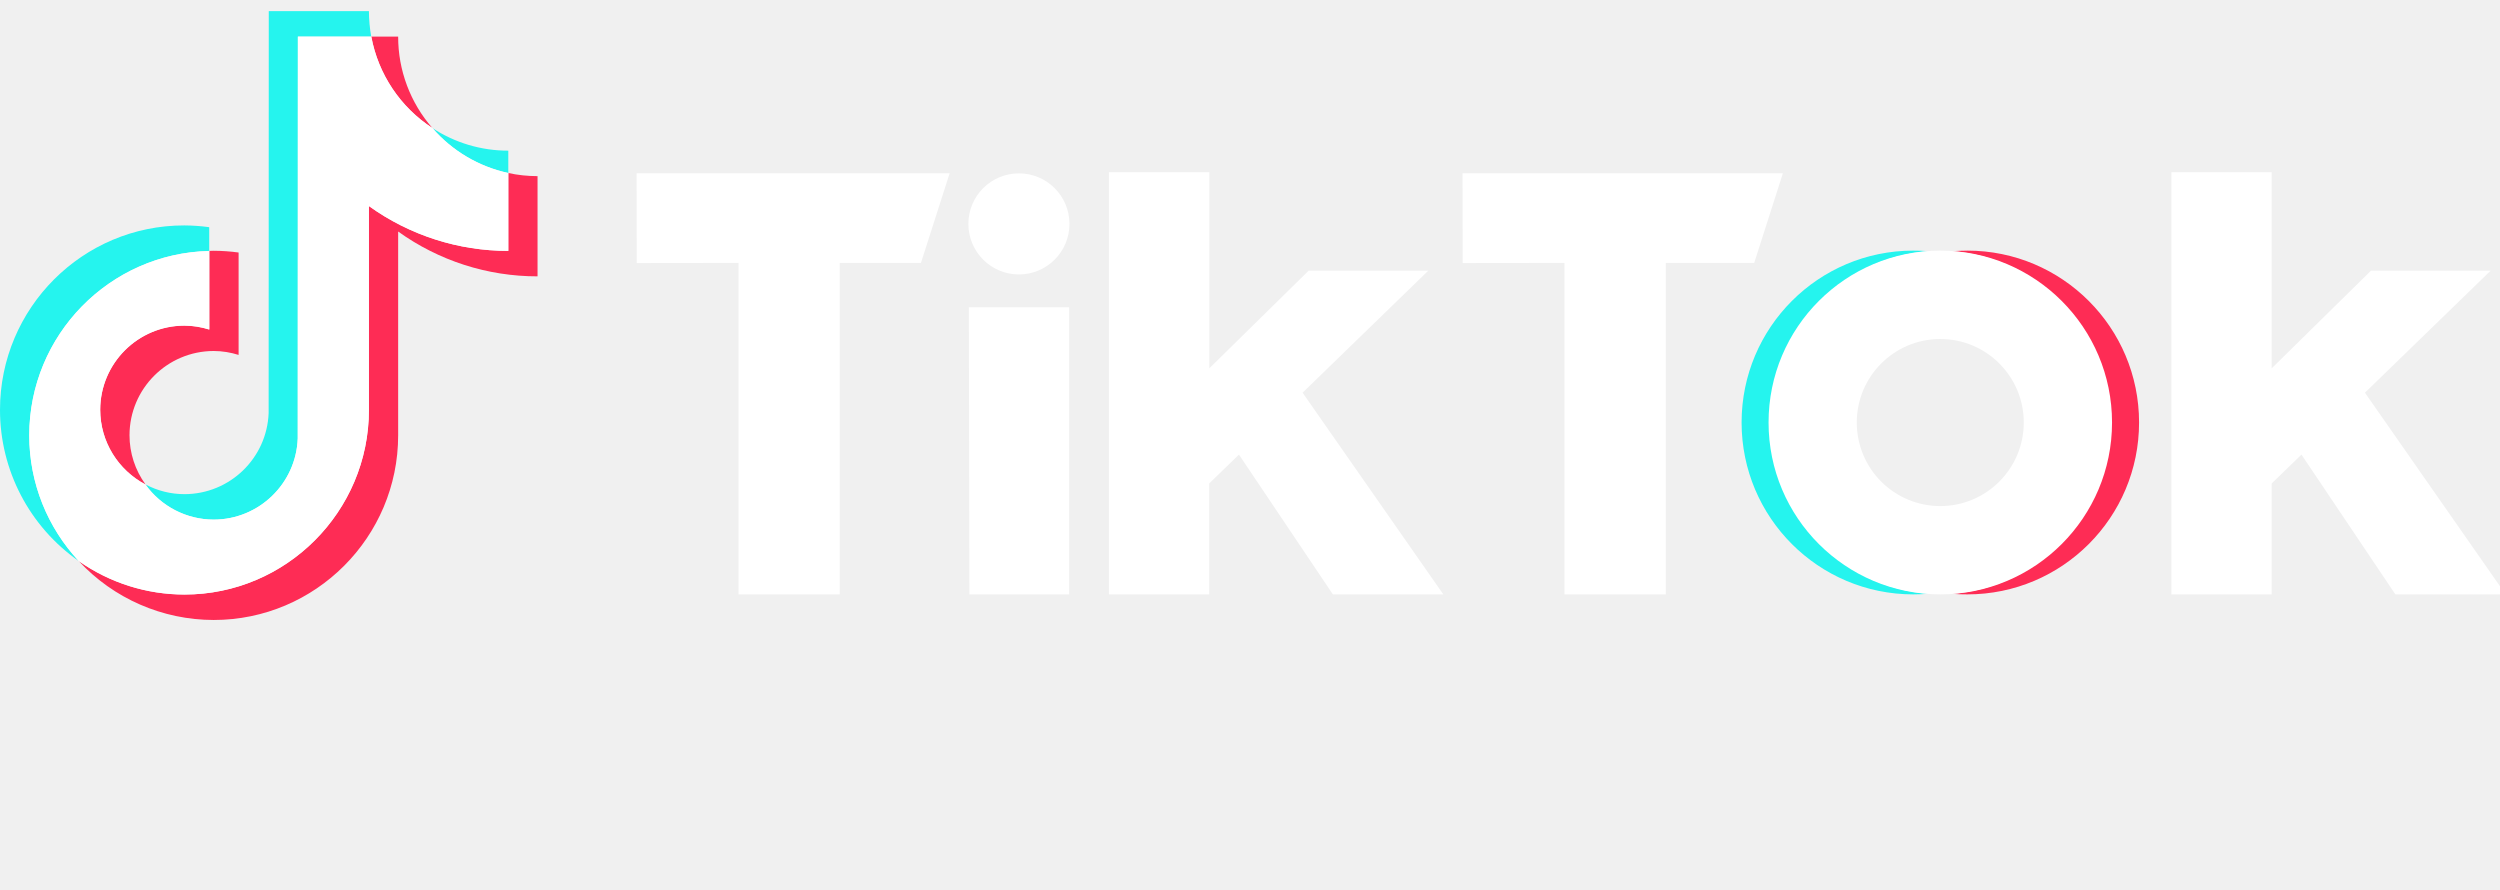
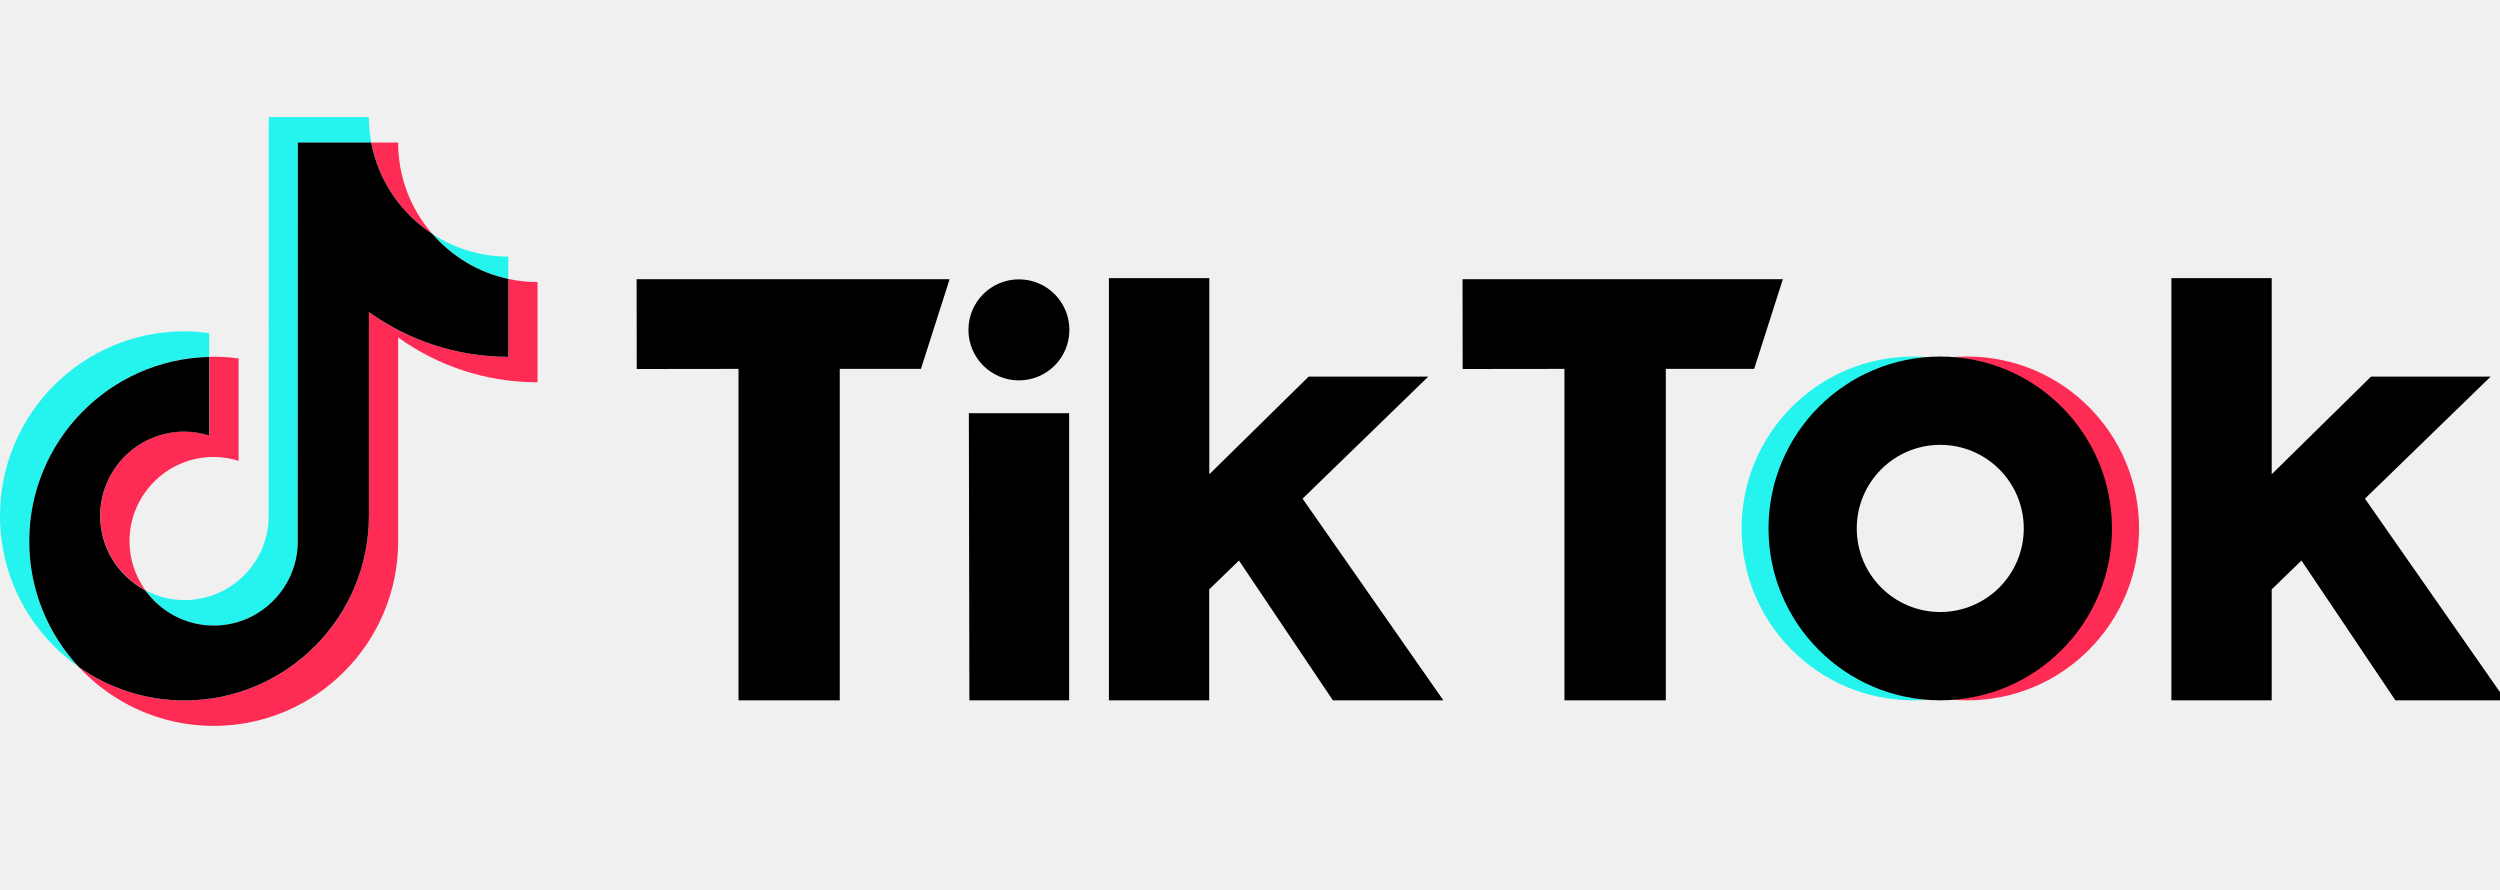
- <svg xmlns="http://www.w3.org/2000/svg" width="118" height="42" fill="currentColor" alt="TikTok">
-   <path fill="#25F4EE" d="M9.875 11.842v-1.119A9 9 0 0 0 8.7 10.64c-4.797-.006-8.7 3.9-8.7 8.708a8.7 8.7 0 0 0 3.718 7.134A8.68 8.68 0 0 1 1.38 20.55c0-4.737 3.794-8.598 8.495-8.707">
-                     </path>
-   <path fill="#25F4EE" d="M10.087 24.526c2.14 0 3.89-1.707 3.966-3.83l.007-18.968h3.462a7 7 0 0 1-.109-1.202h-4.727l-.006 18.968a3.98 3.98 0 0 1-3.967 3.83 3.9 3.9 0 0 1-1.846-.46 3.95 3.95 0 0 0 3.22 1.662m13.905-16.36V7.111a6.5 6.5 0 0 1-3.584-1.067 6.57 6.57 0 0 0 3.584 2.122">
-                     </path>
-   <path fill="#FE2C55" d="M20.41 6.044a6.54 6.54 0 0 1-1.617-4.316h-1.265a6.56 6.56 0 0 0 2.881 4.316M8.707 15.365a3.98 3.98 0 0 0-3.974 3.976c0 1.528.87 2.858 2.134 3.523a3.94 3.94 0 0 1-.754-2.321 3.98 3.98 0 0 1 3.973-3.976c.41 0 .805.07 1.176.185v-4.833a9 9 0 0 0-1.176-.083c-.07 0-.134.006-.204.006v3.708a4 4 0 0 0-1.175-.185">
-                     </path>
-   <path fill="#FE2C55" d="M23.992 8.166v3.676a11.25 11.25 0 0 1-6.579-2.116v9.622c0 4.8-3.903 8.713-8.706 8.713a8.67 8.67 0 0 1-4.99-1.579 8.7 8.7 0 0 0 6.37 2.781c4.797 0 8.706-3.906 8.706-8.714v-9.621a11.25 11.25 0 0 0 6.579 2.116v-4.73q-.718-.002-1.38-.148">
-                     </path>
-   <path fill="white" d="M17.413 19.348V9.726a11.25 11.25 0 0 0 6.58 2.116V8.166a6.57 6.57 0 0 1-3.584-2.122 6.6 6.6 0 0 1-2.887-4.316h-3.463l-.006 18.968a3.98 3.98 0 0 1-3.967 3.83 3.99 3.99 0 0 1-3.225-1.656 3.99 3.99 0 0 1-2.134-3.523A3.98 3.98 0 0 1 8.7 15.372c.409 0 .805.07 1.176.185v-3.708c-4.702.103-8.496 3.964-8.496 8.701 0 2.29.888 4.373 2.338 5.933a8.67 8.67 0 0 0 4.989 1.58c4.797 0 8.706-3.913 8.706-8.715M30.048 8.179h14.775l-1.355 4.232h-3.832v15.644h-4.778V12.41l-4.804.006zm38.984 0h15.12l-1.354 4.232h-4.172v15.644h-4.784V12.41l-4.803.006zM45.73 14.502h4.733v13.553h-4.708zm6.617-6.374h4.733v9.257l4.689-4.61h5.647l-5.934 5.76 6.643 9.52h-5.213l-4.433-6.598-1.405 1.362v5.236h-4.733V8.128zm50.143 0h4.734v9.257l4.688-4.61h5.647l-5.934 5.76 6.643 9.52h-5.206l-4.433-6.598-1.405 1.362v5.236h-4.734zm-54.396 4.826a2.384 2.384 0 1 0-.002-4.771 2.384 2.384 0 0 0 .002 4.771">
-                     </path>
-   <path fill="#25F4EE" d="M83.545 19.942a8.11 8.11 0 0 1 7.473-8.087 9 9 0 0 0-.709-.026c-4.478 0-8.106 3.631-8.106 8.113s3.628 8.113 8.106 8.113c.21 0 .498-.013.71-.026-4.178-.326-7.475-3.823-7.475-8.087">
-                     </path>
-   <path fill="#FE2C55" d="M92.858 11.83c-.217 0-.505.012-.715.025a8.11 8.11 0 0 1 7.467 8.087 8.11 8.11 0 0 1-7.467 8.087c.21.02.498.026.715.026 4.478 0 8.106-3.631 8.106-8.113s-3.628-8.113-8.106-8.113">
-                     </path>
-   <path fill="white" d="M91.58 23.887a3.94 3.94 0 0 1-3.94-3.945 3.94 3.94 0 1 1 7.882 0c0 2.18-1.77 3.945-3.941 3.945m0-12.058c-4.477 0-8.105 3.631-8.105 8.113s3.628 8.113 8.106 8.113 8.106-3.631 8.106-8.113-3.629-8.113-8.106-8.113">
-                     </path>
+ <svg xmlns="http://www.w3.org/2000/svg" height="42" width="118" alt="TikTok">
+   <g clip-path="url(#clip0)">
+     <path d="M9.875 16.842V15.723C9.492 15.672 9.102 15.64 8.7 15.64C3.903 15.634 0 19.54 0 24.348C0 27.295 1.469 29.903 3.718 31.482C2.268 29.929 1.38 27.838 1.38 25.549C1.38 20.812 5.174 16.951 9.875 16.842Z" fill="#25F4EE" />
+     <path d="M10.086 29.526C12.226 29.526 13.976 27.819 14.053 25.697L14.059 6.728H17.521C17.451 6.338 17.413 5.935 17.413 5.526H12.686L12.68 24.495C12.603 26.617 10.853 28.324 8.713 28.324C8.049 28.324 7.423 28.158 6.867 27.864C7.582 28.867 8.758 29.526 10.086 29.526Z" fill="#25F4EE" />
+     <path d="M23.992 13.166V12.111C22.67 12.111 21.444 11.721 20.409 11.043C21.329 12.098 22.574 12.866 23.992 13.166Z" fill="#25F4EE" />
+     <path d="M20.409 11.043C19.399 9.886 18.793 8.378 18.793 6.728H17.528C17.854 8.531 18.927 10.078 20.409 11.043Z" fill="#FE2C55" />
+     <path d="M8.706 20.365C6.515 20.365 4.733 22.148 4.733 24.341C4.733 25.869 5.602 27.199 6.867 27.864C6.394 27.212 6.113 26.413 6.113 25.543C6.113 23.35 7.895 21.567 10.086 21.567C10.495 21.567 10.891 21.637 11.261 21.752V16.919C10.878 16.868 10.489 16.836 10.086 16.836C10.016 16.836 9.952 16.842 9.882 16.842V20.55C9.505 20.435 9.115 20.365 8.706 20.365Z" fill="#FE2C55" />
+     <path d="M23.992 13.166V16.842C21.539 16.842 19.265 16.056 17.413 14.726V24.348C17.413 29.149 13.51 33.061 8.706 33.061C6.854 33.061 5.129 32.473 3.718 31.482C5.308 33.189 7.576 34.263 10.086 34.263C14.883 34.263 18.793 30.357 18.793 25.549V15.928C20.645 17.258 22.919 18.044 25.372 18.044V13.313C24.893 13.313 24.433 13.262 23.992 13.166Z" fill="#FE2C55" />
+     <path d="M17.413 24.348V14.726C19.265 16.056 21.539 16.842 23.992 16.842V13.166C22.574 12.866 21.328 12.098 20.409 11.043C18.927 10.078 17.86 8.531 17.521 6.728H14.059L14.053 25.696C13.976 27.819 12.226 29.526 10.086 29.526C8.757 29.526 7.588 28.867 6.86 27.87C5.596 27.199 4.727 25.875 4.727 24.348C4.727 22.155 6.509 20.371 8.7 20.371C9.109 20.371 9.505 20.441 9.875 20.556V16.848C5.174 16.951 1.38 20.812 1.38 25.549C1.38 27.838 2.268 29.922 3.718 31.482C5.129 32.473 6.854 33.061 8.706 33.061C13.504 33.061 17.413 29.149 17.413 24.348Z" fill="black" />
+     <path d="M30.048 13.179H44.822L43.468 17.411H39.636V33.055H34.858V17.411L30.054 17.417L30.048 13.179Z" fill="black" />
+     <path d="M69.032 13.179H84.151L82.797 17.411H78.626V33.055H73.842V17.411L69.038 17.417L69.032 13.179Z" fill="black" />
+     <path d="M45.73 19.502H50.463V33.055H45.755L45.73 19.502Z" fill="black" />
+     <path d="M52.347 13.128H57.08V22.385L61.769 17.775H67.415L61.481 23.536L68.125 33.055H62.912L58.479 26.457L57.074 27.819V33.055H52.341V13.128H52.347Z" fill="black" />
+     <path d="M102.49 13.128H107.224V22.385L111.912 17.775H117.559L111.625 23.536L118.268 33.055H113.062L108.629 26.457L107.224 27.819V33.055H102.49V13.128Z" fill="black" />
+     <path d="M48.093 17.954C49.409 17.954 50.475 16.887 50.475 15.57C50.475 14.253 49.409 13.185 48.093 13.185C46.777 13.185 45.71 14.253 45.71 15.57C45.71 16.887 46.777 17.954 48.093 17.954Z" fill="black" />
+     <path d="M83.544 24.942C83.544 20.678 86.834 17.181 91.018 16.855C90.807 16.836 90.52 16.829 90.309 16.829C85.831 16.829 82.203 20.46 82.203 24.942C82.203 29.424 85.831 33.055 90.309 33.055C90.52 33.055 90.807 33.042 91.018 33.029C86.841 32.703 83.544 29.206 83.544 24.942Z" fill="#25F4EE" />
+     <path d="M92.858 16.829C92.641 16.829 92.353 16.842 92.142 16.855C96.32 17.181 99.61 20.678 99.61 24.942C99.61 29.206 96.32 32.703 92.142 33.029C92.353 33.048 92.641 33.055 92.858 33.055C97.336 33.055 100.964 29.424 100.964 24.942C100.964 20.46 97.336 16.829 92.858 16.829Z" fill="#FE2C55" />
+     <path d="M91.58 28.887C89.402 28.887 87.639 27.122 87.639 24.942C87.639 22.762 89.402 20.997 91.58 20.997C93.758 20.997 95.522 22.762 95.522 24.942C95.522 27.122 93.752 28.887 91.58 28.887ZM91.58 16.829C87.103 16.829 83.474 20.46 83.474 24.942C83.474 29.424 87.103 33.055 91.58 33.055C96.058 33.055 99.686 29.424 99.686 24.942C99.686 20.46 96.058 16.829 91.58 16.829Z" fill="black" />
+   </g>
+   <defs>
+     <clipPath id="clip0">
+       <rect width="118" height="42" fill="white" />
+     </clipPath>
+   </defs>
</svg>
